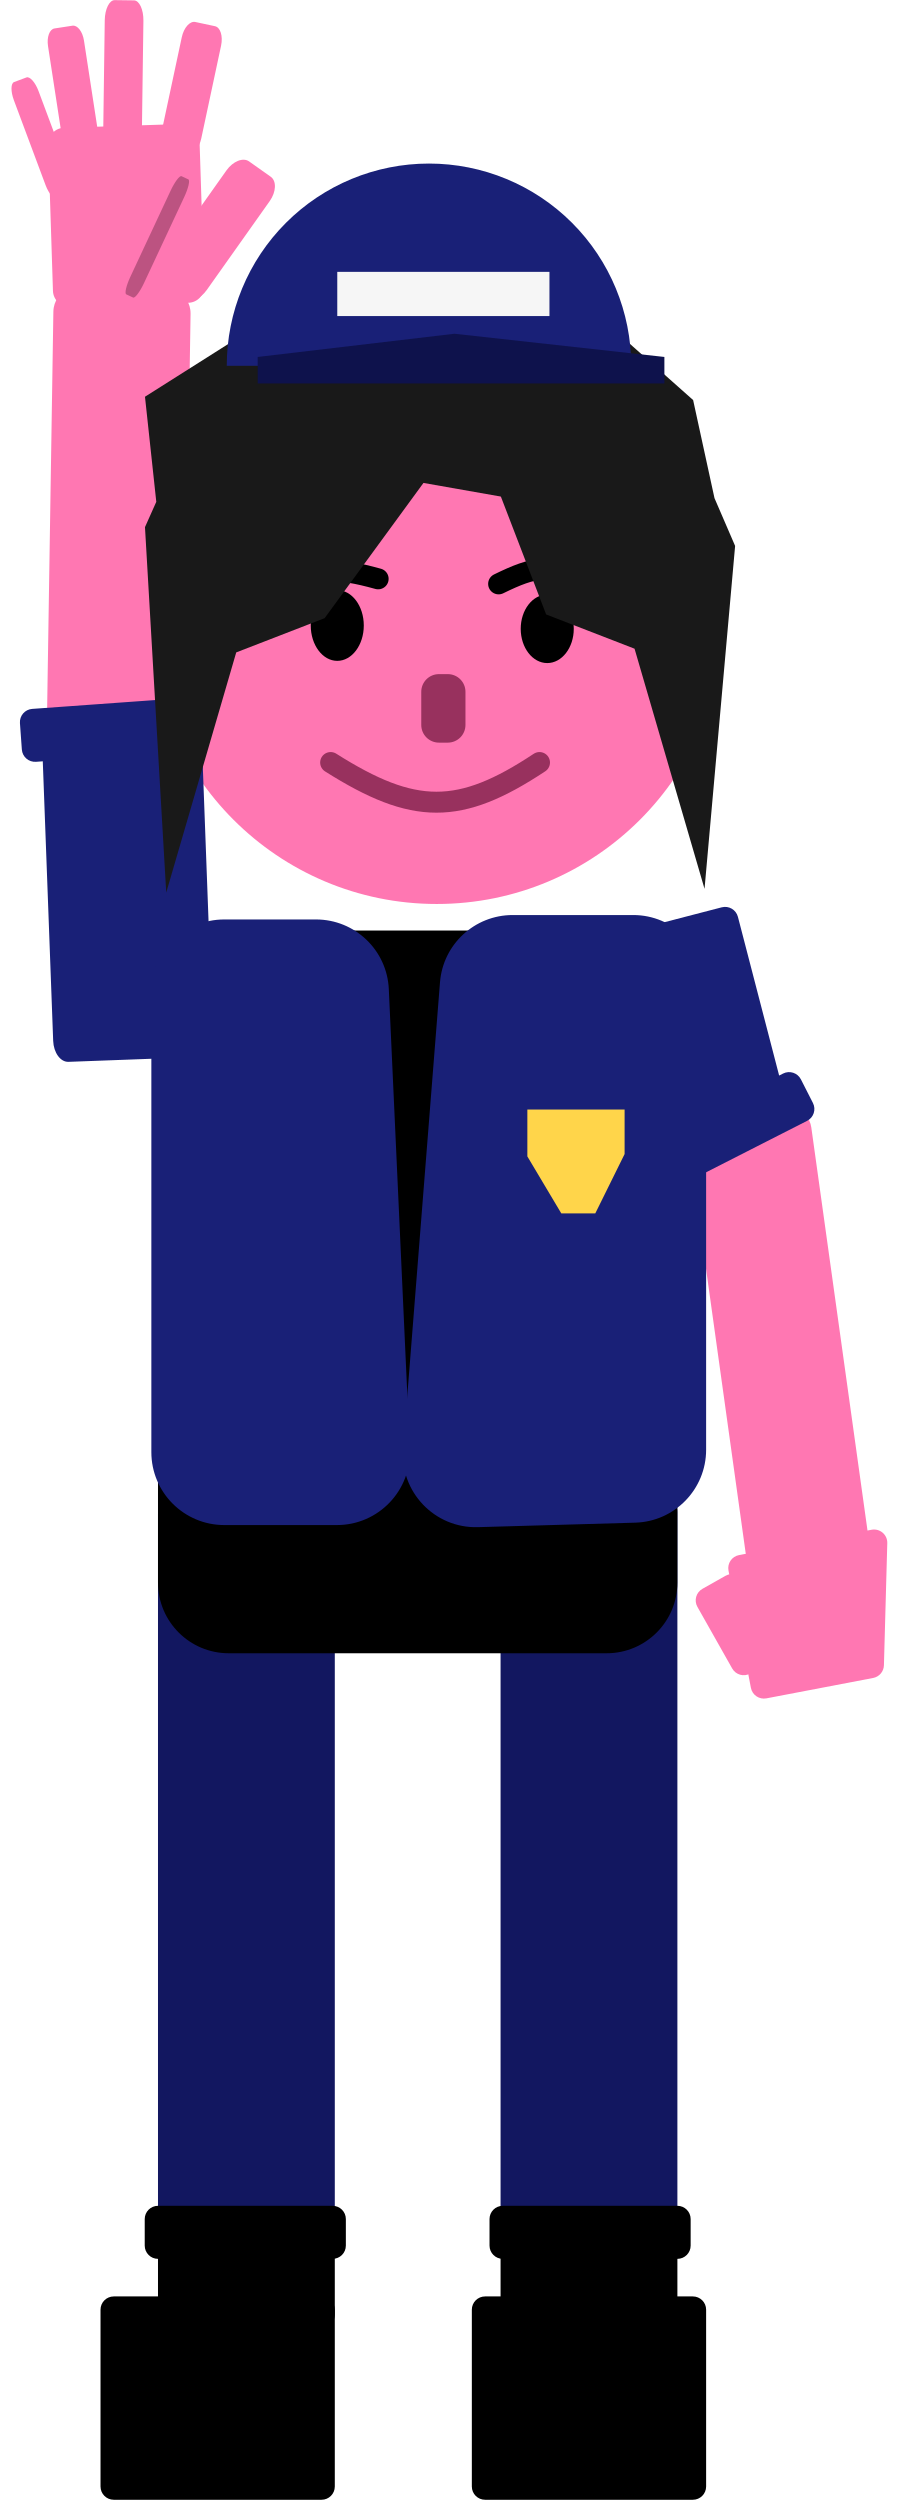
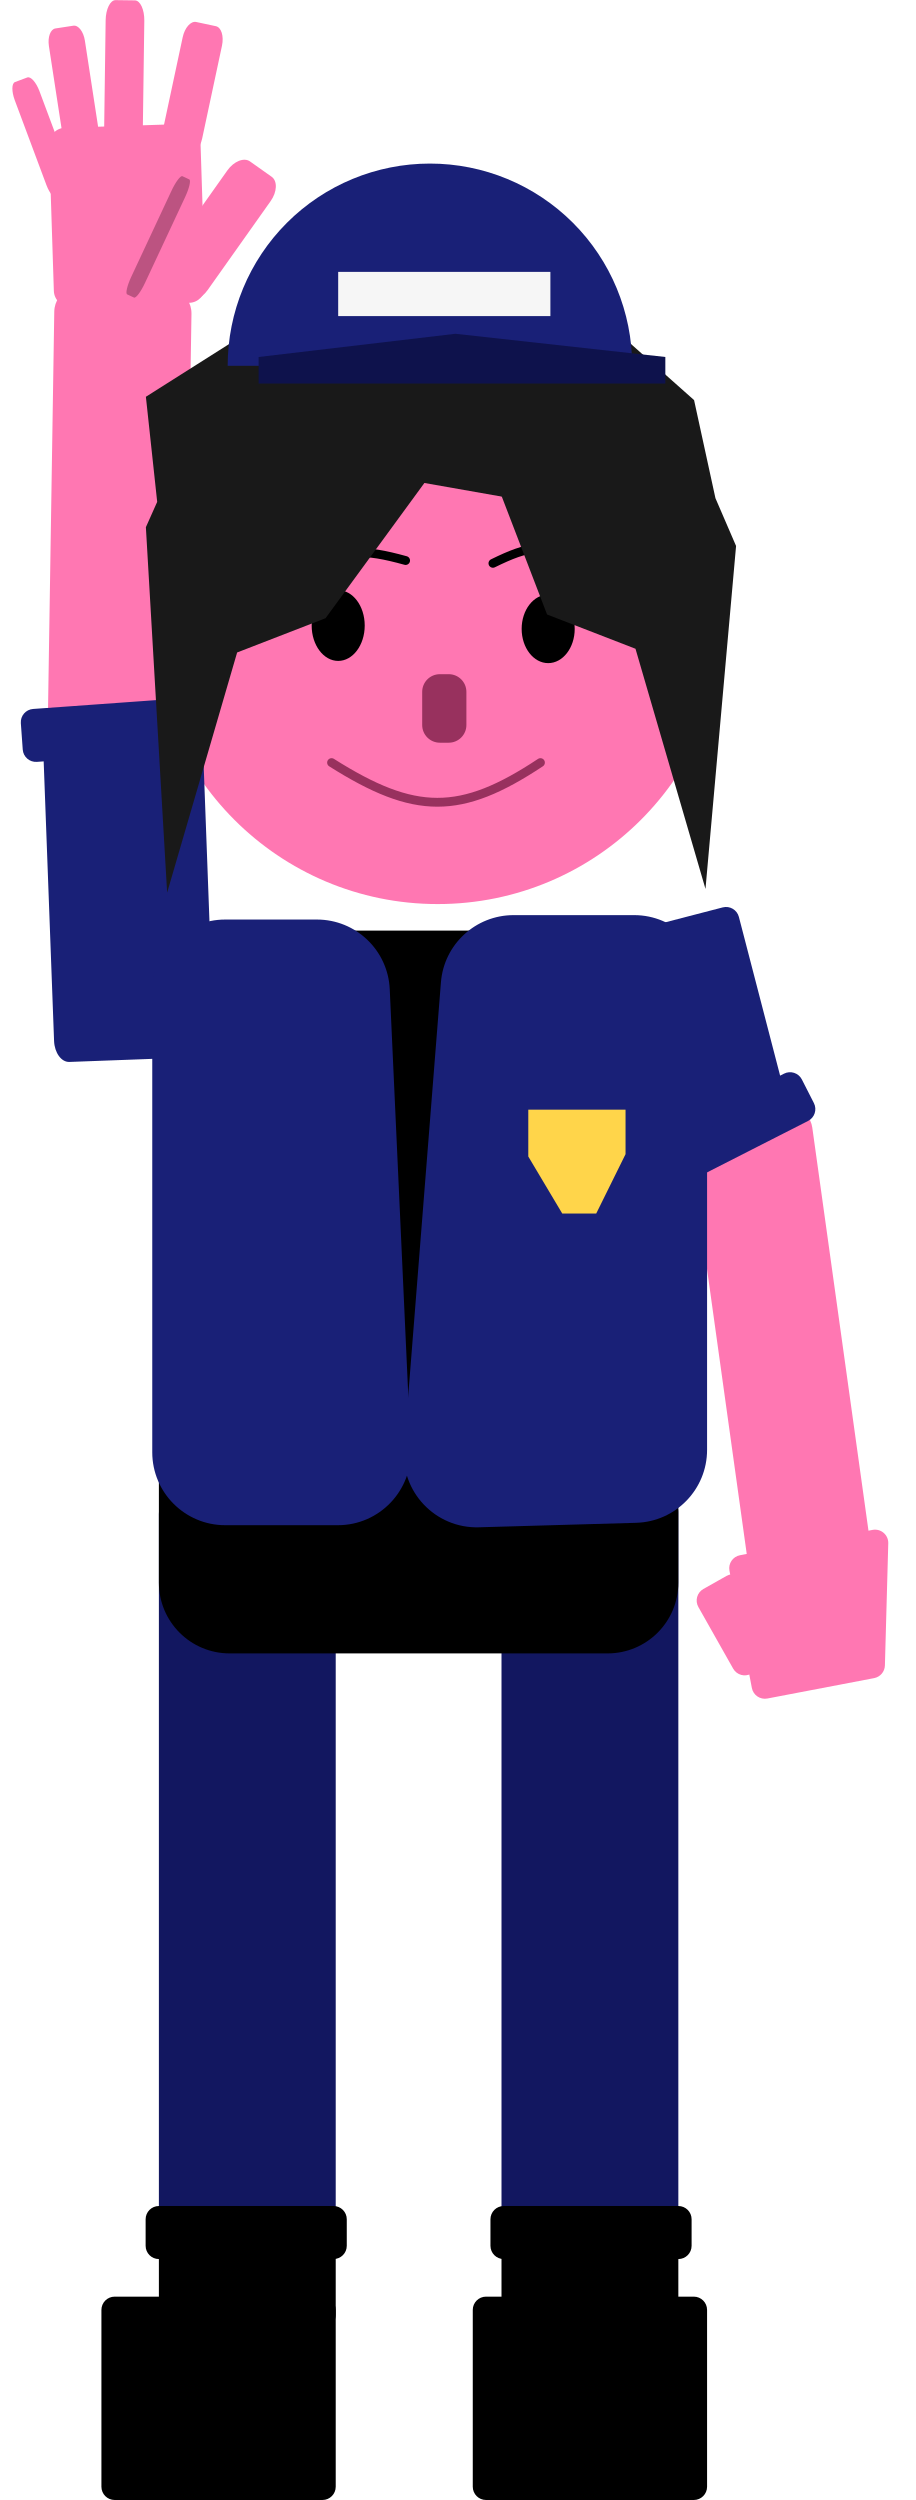
- <svg xmlns="http://www.w3.org/2000/svg" width="174" height="477" viewBox="0 0 174 477" fill="none">
-   <path d="M166.265 297.385L154.798 215.127C154.534 213.234 153.198 211.856 151.814 212.049L133.437 214.611C132.053 214.804 131.144 216.494 131.408 218.387L142.875 300.645C143.139 302.538 144.475 303.917 145.859 303.724L164.236 301.162C165.62 300.969 166.528 299.278 166.265 297.385Z" fill="#FF77B2" />
-   <path d="M34.921 151.431L36.359 59.891C36.392 57.785 35.163 56.057 33.614 56.033L13.048 55.71C11.499 55.686 10.216 57.374 10.183 59.48L8.745 151.02C8.712 153.127 9.941 154.854 11.49 154.878L32.057 155.201C33.605 155.226 34.888 153.538 34.921 151.431Z" fill="#FF77B2" />
-   <path d="M60.085 285.077H33.939C31.843 285.077 30.144 286.777 30.144 288.873V427.194C30.144 429.291 31.843 430.99 33.939 430.99H60.085C62.181 430.99 63.88 429.291 63.88 427.194V288.873C63.88 286.777 62.181 285.077 60.085 285.077Z" fill="#121760" />
-   <path d="M125.872 285.077H98.882C97.019 285.077 95.509 286.588 95.509 288.451V427.616C95.509 429.479 97.019 430.99 98.882 430.99H125.872C127.735 430.99 129.246 429.479 129.246 427.616V288.451C129.246 286.588 127.735 285.077 125.872 285.077Z" fill="#121760" />
-   <path d="M125.872 425.929H98.882C97.019 425.929 95.509 427.44 95.509 429.303V441.533C95.509 443.396 97.019 444.906 98.882 444.906H125.872C127.735 444.906 129.246 443.396 129.246 441.533V429.303C129.246 427.44 127.735 425.929 125.872 425.929Z" fill="black" />
-   <path d="M60.507 425.929H33.517C31.654 425.929 30.144 427.44 30.144 429.303V441.533C30.144 443.396 31.654 444.906 33.517 444.906H60.507C62.37 444.906 63.88 443.396 63.88 441.533V429.303C63.88 427.44 62.37 425.929 60.507 425.929Z" fill="black" />
-   <path d="M83.328 172.48C113.606 172.48 138.151 147.935 138.151 117.658C138.151 87.38 113.606 62.835 83.328 62.835C53.051 62.835 28.506 87.38 28.506 117.658C28.506 147.935 53.051 172.48 83.328 172.48Z" fill="#FF77B2" />
-   <path d="M72.15 110.443C63.916 108.167 61.067 108.517 54.23 111.141" stroke="black" stroke-width="4" stroke-linecap="round" />
-   <path d="M113.081 110.279C104.874 107.557 102.017 108.035 95.137 111.404" stroke="black" stroke-width="4" stroke-linecap="round" />
-   <path d="M64.351 126.092C67.145 126.092 69.411 123.071 69.411 119.345C69.411 115.618 67.145 112.597 64.351 112.597C61.556 112.597 59.29 115.618 59.29 119.345C59.29 123.071 61.556 126.092 64.351 126.092Z" fill="black" />
-   <path d="M104.414 126.514C107.209 126.514 109.475 123.587 109.475 119.977C109.475 116.367 107.209 113.441 104.414 113.441C101.619 113.441 99.353 116.367 99.353 119.977C99.353 123.587 101.619 126.514 104.414 126.514Z" fill="black" />
-   <path d="M85.438 128.622H83.751C81.887 128.622 80.377 130.133 80.377 131.996V138.321C80.377 140.185 81.887 141.695 83.751 141.695H85.438C87.301 141.695 88.811 140.185 88.811 138.321V131.996C88.811 130.133 87.301 128.622 85.438 128.622Z" fill="#98315E" />
-   <path d="M63.086 145.491C79.002 155.562 87.684 155.605 102.938 145.491" stroke="#98315E" stroke-width="4" stroke-linecap="round" />
-   <path d="M115.751 177.541H43.638C36.185 177.541 30.144 183.583 30.144 191.036V301.946C30.144 309.399 36.185 315.441 43.638 315.441H115.751C123.204 315.441 129.246 309.399 129.246 301.946V191.036C129.246 183.583 123.204 177.541 115.751 177.541Z" fill="black" />
-   <path d="M61.35 438.159H21.709C20.312 438.159 19.179 439.292 19.179 440.689V474.426C19.179 475.824 20.312 476.956 21.709 476.956H61.35C62.747 476.956 63.88 475.824 63.88 474.426V440.689C63.88 439.292 62.747 438.159 61.35 438.159Z" fill="black" />
-   <path d="M132.198 438.159H92.557C91.159 438.159 90.026 439.292 90.026 440.689V474.426C90.026 475.824 91.159 476.956 92.557 476.956H132.198C133.595 476.956 134.728 475.824 134.728 474.426V440.689C134.728 439.292 133.595 438.159 132.198 438.159Z" fill="black" />
-   <path d="M129.246 420.869H95.931C94.533 420.869 93.4 422.001 93.4 423.399V428.459C93.4 429.857 94.533 430.99 95.931 430.99H129.246C130.643 430.99 131.776 429.857 131.776 428.459V423.399C131.776 422.001 130.643 420.869 129.246 420.869Z" fill="black" />
-   <path d="M63.459 420.869H30.144C28.746 420.869 27.613 422.001 27.613 423.399V428.459C27.613 429.857 28.746 430.99 30.144 430.99H63.459C64.856 430.99 65.989 429.857 65.989 428.459V423.399C65.989 422.001 64.856 420.869 63.459 420.869Z" fill="black" />
-   <path d="M149.409 204.835L126.862 216.319C125.617 216.954 125.122 218.477 125.756 219.722L128.053 224.232C128.687 225.477 130.21 225.972 131.456 225.338L154.002 213.854C155.247 213.22 155.743 211.696 155.108 210.451L152.812 205.942C152.177 204.696 150.654 204.201 149.409 204.835Z" fill="#192077" />
-   <path d="M149.593 208.807L140.794 174.929C140.443 173.577 139.062 172.765 137.709 173.116L115.668 178.841C114.315 179.192 113.504 180.573 113.855 181.926L122.654 215.804C123.005 217.157 124.386 217.968 125.739 217.617L147.78 211.892C149.133 211.541 149.944 210.16 149.593 208.807Z" fill="#192077" />
-   <path d="M6.873 145.352L32.111 143.537C33.505 143.437 34.553 142.226 34.453 140.832L34.09 135.785C33.99 134.391 32.779 133.342 31.385 133.442L6.148 135.257C4.754 135.357 3.705 136.568 3.805 137.962L4.168 143.009C4.268 144.403 5.48 145.452 6.873 145.352Z" fill="#192077" />
-   <path d="M8.03 141.685L10.146 198.59C10.23 200.861 11.538 202.657 13.067 202.6L37.983 201.674C39.512 201.617 40.683 199.729 40.598 197.457L38.482 140.553C38.398 138.281 37.09 136.485 35.561 136.542L10.645 137.469C9.116 137.525 7.945 139.413 8.03 141.685Z" fill="#192077" />
-   <path d="M168.654 317.74C168.621 318.927 167.767 319.933 166.6 320.156L146.23 324.047C144.858 324.31 143.532 323.41 143.27 322.037L138.996 299.669C138.734 298.296 139.634 296.971 141.007 296.709L166.29 291.878C167.878 291.575 169.339 292.817 169.294 294.433L168.654 317.74Z" fill="#FF77B2" />
-   <path d="M138.433 300.659L134.027 303.147C132.81 303.834 132.38 305.378 133.067 306.595L139.702 318.346C140.389 319.563 141.932 319.992 143.149 319.305L147.556 316.818C148.773 316.131 149.202 314.587 148.515 313.37L141.881 301.619C141.194 300.402 139.65 299.972 138.433 300.659Z" fill="#FF77B2" />
-   <path d="M13.831 4.902L10.401 5.429C9.453 5.574 8.899 7.08 9.161 8.791L11.7 25.32C11.963 27.031 12.943 28.301 13.891 28.155L17.321 27.629C18.268 27.483 18.823 25.978 18.56 24.266L16.022 7.738C15.759 6.026 14.778 4.757 13.831 4.902Z" fill="#FF77B2" />
-   <path d="M41.015 4.997L37.265 4.196C36.229 3.975 35.072 5.281 34.681 7.114L30.901 24.816C30.509 26.649 31.032 28.314 32.067 28.535L35.817 29.336C36.852 29.557 38.009 28.25 38.401 26.418L42.181 8.716C42.572 6.883 42.05 5.218 41.015 4.997Z" fill="#FF77B2" />
-   <path d="M5.042 14.777L2.692 15.654C2.043 15.897 2.024 17.452 2.65 19.128L8.692 35.314C9.317 36.991 10.351 38.153 11 37.911L13.351 37.033C14 36.791 14.019 35.236 13.393 33.559L7.351 17.373C6.725 15.697 5.692 14.534 5.042 14.777Z" fill="#FF77B2" />
-   <path d="M25.572 0.076L21.884 0.025C20.866 0.011 20.016 1.73 19.987 3.864L19.704 24.47C19.674 26.604 20.476 28.345 21.494 28.359L25.183 28.41C26.201 28.424 27.05 26.705 27.08 24.572L27.363 3.965C27.392 1.831 26.59 0.09 25.572 0.076Z" fill="#FF77B2" />
-   <path d="M51.653 33.722L47.524 30.797C46.383 29.989 44.45 30.759 43.205 32.517L31.182 49.491C29.937 51.249 29.852 53.329 30.992 54.137L35.122 57.062C36.262 57.869 38.196 57.099 39.441 55.341L51.464 38.367C52.709 36.609 52.794 34.529 51.653 33.722Z" fill="#FF77B2" />
-   <path d="M28.878 189.349C28.878 181.663 35.109 175.432 42.794 175.432H60.283C67.723 175.432 73.846 181.283 74.185 188.714L78.187 276.43C78.548 284.357 72.22 290.981 64.285 290.981H42.794C35.109 290.981 28.878 284.75 28.878 277.065V189.349Z" fill="#192077" />
-   <path d="M83.952 187.408C84.525 180.17 90.565 174.589 97.825 174.589H120.812C128.497 174.589 134.728 180.82 134.728 188.505V276.613C134.728 284.145 128.737 290.309 121.209 290.524L91.182 291.382C82.908 291.619 76.258 284.625 76.912 276.373L83.952 187.408Z" fill="#192077" />
-   <path d="M13.294 58.499L35.969 57.771C37.676 57.716 39.016 56.283 38.961 54.57L38.064 26.655C38.009 24.942 36.58 23.597 34.873 23.652L12.199 24.381C10.491 24.435 9.151 25.869 9.206 27.581L10.103 55.497C10.158 57.21 11.587 58.554 13.294 58.499Z" fill="#FF77B2" />
-   <path d="M136.323 95.04L140.26 104.163L134.425 169.595L121.072 123.773L104.203 117.236L80.798 56.299L104.203 53.557L118.963 64.522L132.248 76.33L136.323 95.04Z" fill="#191919" />
-   <path d="M29.819 95.748L27.662 100.578L31.717 170.302L45.071 124.48L61.939 117.944L80.797 92.144L101.25 95.748L80.798 56.298L61.939 53.979L27.662 75.697L29.819 95.748Z" fill="#191919" />
-   <path d="M120.439 69.793C120.439 59.56 116.374 49.745 109.137 42.509C101.901 35.272 92.086 31.207 81.852 31.207C71.618 31.207 61.804 35.272 54.567 42.509C47.331 49.745 43.266 59.56 43.266 69.793L81.852 69.793H120.439Z" fill="#192077" />
-   <path d="M49.169 68.106L86.701 63.678L126.764 68.106V73.167H49.169V68.106Z" fill="#0E124C" />
-   <path d="M100.619 211.699H119.174V220.194L113.578 231.52H107.099L100.619 220.641V211.699Z" fill="#FFD54A" />
-   <path d="M35.935 34.226L34.636 33.619C34.277 33.451 33.343 34.692 32.549 36.39L24.883 52.786C24.089 54.484 23.736 55.997 24.095 56.165L25.394 56.772C25.752 56.94 26.687 55.699 27.48 54.001L35.147 37.604C35.941 35.906 36.294 34.394 35.935 34.226Z" fill="#BC5381" />
-   <rect x="64.352" y="51.871" width="40.484" height="8.434" fill="#F6F6F6" />
+ <svg xmlns="http://www.w3.org/2000/svg" width="414" height="1131" viewBox="0 0 414 1131" fill="none">
+   <path d="M394.667 705.185L367.477 510.127C366.851 505.639 363.683 502.371 360.401 502.828L316.823 508.903C313.541 509.361 311.387 513.37 312.013 517.859L339.203 712.916C339.829 717.405 342.997 720.673 346.279 720.215L389.857 714.141C393.139 713.683 395.293 709.674 394.667 705.185Z" fill="#FF77B2" />
+   <path d="M83.212 359.087L86.622 142.02C86.7 137.024 83.786 132.928 80.113 132.871L31.343 132.105C27.671 132.047 24.629 136.049 24.551 141.045L21.141 358.112C21.063 363.107 23.977 367.203 27.649 367.261L76.419 368.027C80.092 368.085 83.133 364.082 83.212 359.087Z" fill="#FF77B2" />
+   <path d="M142.881 676H80.881C75.91 676 71.881 680.029 71.881 685V1013C71.881 1017.97 75.91 1022 80.881 1022H142.881C147.851 1022 151.881 1017.97 151.881 1013V685C151.881 680.029 147.851 676 142.881 676Z" fill="#121760" />
+   <path d="M298.881 676H234.881C230.463 676 226.881 679.582 226.881 684V1014C226.881 1018.42 230.463 1022 234.881 1022H298.881C303.299 1022 306.881 1018.42 306.881 1014V684C306.881 679.582 303.299 676 298.881 676Z" fill="#121760" />
+   <path d="M298.881 1010H234.881C230.463 1010 226.881 1013.58 226.881 1018V1047C226.881 1051.42 230.463 1055 234.881 1055H298.881C303.299 1055 306.881 1051.42 306.881 1047V1018C306.881 1013.58 303.299 1010 298.881 1010Z" fill="black" />
+   <path d="M143.881 1010H79.881C75.463 1010 71.881 1013.58 71.881 1018V1047C71.881 1051.42 75.463 1055 79.881 1055H143.881C148.299 1055 151.881 1051.42 151.881 1047V1018C151.881 1013.58 148.299 1010 143.881 1010Z" fill="black" />
+   <path d="M197.998 409C269.795 409 327.998 350.797 327.998 279C327.998 207.203 269.795 149 197.998 149C126.201 149 67.998 207.203 67.998 279C67.998 350.797 126.201 409 197.998 409Z" fill="#FF77B2" />
+   <path d="M183.494 253.578C163.969 248.182 157.213 249.013 141 255.233" stroke="black" stroke-width="4" stroke-linecap="round" />
+   <path d="M265.552 252.175C246.089 245.721 239.315 246.855 223 254.844" stroke="black" stroke-width="4" stroke-linecap="round" />
+   <path d="M152.998 299C159.625 299 164.998 291.837 164.998 283C164.998 274.163 159.625 267 152.998 267C146.371 267 140.998 274.163 140.998 283C140.998 291.837 146.371 299 152.998 299Z" fill="black" />
+   <path d="M247.998 300C254.625 300 259.998 293.06 259.998 284.5C259.998 275.94 254.625 269 247.998 269C241.371 269 235.998 275.94 235.998 284.5C235.998 293.06 241.371 300 247.998 300Z" fill="black" />
+   <path d="M202.998 305H198.998C194.58 305 190.998 308.582 190.998 313V328C190.998 332.418 194.58 336 198.998 336H202.998C207.416 336 210.998 332.418 210.998 328V313C210.998 308.582 207.416 305 202.998 305Z" fill="#98315E" />
+   <path d="M149.998 345C187.739 368.881 208.327 368.983 244.498 345" stroke="#98315E" stroke-width="4" stroke-linecap="round" />
+   <path d="M274.881 421H103.881C86.208 421 71.881 435.327 71.881 453V716C71.881 733.673 86.208 748 103.881 748H274.881C292.554 748 306.881 733.673 306.881 716V453C306.881 435.327 292.554 421 274.881 421Z" fill="black" />
+   <path d="M145.881 1039H51.881C48.567 1039 45.881 1041.69 45.881 1045V1125C45.881 1128.31 48.567 1131 51.881 1131H145.881C149.195 1131 151.881 1128.31 151.881 1125V1045C151.881 1041.69 149.195 1039 145.881 1039Z" fill="black" />
+   <path d="M313.881 1039H219.881C216.567 1039 213.881 1041.69 213.881 1045V1125C213.881 1128.31 216.567 1131 219.881 1131H313.881C317.195 1131 319.881 1128.31 319.881 1125V1045C319.881 1041.69 317.195 1039 313.881 1039Z" fill="black" />
+   <path d="M306.881 998H227.881C224.567 998 221.881 1000.69 221.881 1004V1016C221.881 1019.31 224.567 1022 227.881 1022H306.881C310.195 1022 312.881 1019.31 312.881 1016V1004C312.881 1000.69 310.195 998 306.881 998Z" fill="black" />
+   <path d="M150.881 998H71.881C68.567 998 65.881 1000.69 65.881 1004V1016C65.881 1019.31 68.567 1022 71.881 1022H150.881C154.195 1022 156.881 1019.31 156.881 1016V1004C156.881 1000.69 154.195 998 150.881 998Z" fill="black" />
+   <path d="M354.691 485.723L301.227 512.955C298.275 514.459 297.1 518.072 298.604 521.025L304.05 531.718C305.554 534.67 309.167 535.845 312.12 534.341L365.584 507.109C368.537 505.605 369.711 501.992 368.207 499.039L362.761 488.346C361.257 485.394 357.644 484.219 354.691 485.723Z" fill="#192077" />
+   <path d="M355.135 495.142L334.27 414.807C333.437 411.6 330.162 409.675 326.954 410.508L274.688 424.083C271.481 424.916 269.556 428.191 270.389 431.398L291.254 511.733C292.087 514.941 295.362 516.865 298.57 516.032L350.836 502.458C354.043 501.625 355.968 498.349 355.135 495.142Z" fill="#192077" />
+   <path d="M16.703 344.671L76.549 340.368C79.854 340.131 82.341 337.259 82.103 333.954L81.243 321.985C81.005 318.679 78.133 316.193 74.828 316.43L14.982 320.733C11.677 320.97 9.19 323.842 9.428 327.147L10.288 339.116C10.526 342.422 13.398 344.908 16.703 344.671Z" fill="#192077" />
+   <path d="M19.443 335.976L24.462 470.912C24.662 476.3 27.763 480.557 31.389 480.423L90.471 478.225C94.097 478.091 96.873 473.614 96.673 468.227L91.655 333.29C91.454 327.903 88.353 323.645 84.727 323.78L25.645 325.977C22.02 326.112 19.243 330.588 19.443 335.976Z" fill="#192077" />
+   <path d="M400.333 753.451C400.256 756.268 398.229 758.651 395.461 759.18L347.16 768.409C343.905 769.031 340.762 766.897 340.14 763.641L330.006 710.601C329.384 707.346 331.519 704.203 334.774 703.582L394.728 692.126C398.492 691.407 401.957 694.353 401.852 698.184L400.333 753.451Z" fill="#FF77B2" />
+   <path d="M328.673 712.95L318.223 718.849C315.337 720.478 314.319 724.138 315.948 727.024L331.68 754.89C333.309 757.775 336.969 758.794 339.855 757.165L350.304 751.265C353.19 749.636 354.208 745.976 352.579 743.091L336.847 715.225C335.218 712.339 331.558 711.321 328.673 712.95Z" fill="#FF77B2" />
+   <path d="M33.199 11.624L25.065 12.874C22.819 13.219 21.503 16.788 22.127 20.847L28.145 60.04C28.769 64.099 31.095 67.109 33.341 66.764L41.475 65.515C43.721 65.171 45.036 61.601 44.413 57.542L38.395 18.349C37.771 14.29 35.445 11.28 33.199 11.624Z" fill="#FF77B2" />
+   <path d="M97.661 11.848L88.768 9.949C86.313 9.425 83.57 12.524 82.642 16.87L73.678 58.846C72.75 63.192 73.988 67.141 76.443 67.665L85.335 69.564C87.791 70.089 90.534 66.99 91.462 62.643L100.426 20.668C101.354 16.322 100.116 12.373 97.661 11.848Z" fill="#FF77B2" />
+   <path d="M12.359 35.04L6.785 37.121C5.246 37.696 5.201 41.383 6.685 45.358L21.012 83.741C22.496 87.716 24.947 90.472 26.486 89.897L32.06 87.817C33.599 87.242 33.644 83.554 32.16 79.579L17.832 41.197C16.349 37.222 13.898 34.466 12.359 35.04Z" fill="#FF77B2" />
+   <path d="M61.04 0.18L52.294 0.06C49.88 0.027 47.865 4.102 47.796 9.162L47.124 58.026C47.055 63.086 48.956 67.214 51.371 67.248L60.116 67.368C62.531 67.401 64.545 63.326 64.615 58.266L65.287 9.402C65.356 4.342 63.455 0.214 61.04 0.18Z" fill="#FF77B2" />
+   <path d="M122.888 79.964L113.095 73.028C110.391 71.113 105.806 72.939 102.854 77.107L74.344 117.359C71.391 121.527 71.19 126.458 73.894 128.374L83.687 135.31C86.391 137.225 90.976 135.399 93.929 131.231L122.439 90.979C125.391 86.811 125.592 81.879 122.888 79.964Z" fill="#FF77B2" />
+   <path d="M68.881 449C68.881 430.775 83.656 416 101.881 416H143.352C160.993 416 175.514 429.874 176.318 447.496L185.807 655.496C186.664 674.292 171.657 690 152.841 690H101.881C83.656 690 68.881 675.225 68.881 657V449Z" fill="#192077" />
+   <path d="M199.476 444.397C200.834 427.235 215.157 414 232.373 414H286.881C305.106 414 319.881 428.775 319.881 447V655.929C319.881 673.788 305.675 688.406 287.823 688.916L216.62 690.95C197.001 691.511 181.232 674.926 182.781 655.36L199.476 444.397Z" fill="#192077" />
+   <path d="M31.929 138.719L85.695 136.992C89.745 136.862 92.922 133.463 92.791 129.401L90.665 63.206C90.535 59.144 87.146 55.956 83.097 56.086L29.33 57.813C25.281 57.943 22.104 61.341 22.235 65.403L24.361 131.599C24.491 135.661 27.88 138.849 31.929 138.719Z" fill="#FF77B2" />
+   <path d="M323.663 225.368L332.998 247L319.162 402.157L287.497 293.501L247.497 278L191.997 133.5L247.497 127L282.497 153L313.998 181L323.663 225.368Z" fill="#191919" />
+   <path d="M71.112 227.046L65.998 238.5L75.613 403.836L107.278 295.179L147.278 279.679L191.997 218.5L240.497 227.046L191.997 133.5L147.278 128L65.999 179.5L71.112 227.046Z" fill="#191919" />
+   <path d="M285.998 165.5C285.998 141.233 276.358 117.959 259.198 100.8C242.039 83.64 218.765 74 194.498 74C170.231 74 146.957 83.64 129.798 100.8C112.638 117.959 102.998 141.233 102.998 165.5L194.498 165.5H285.998Z" fill="#192077" />
+   <path d="M116.998 161.5L205.998 151L300.998 161.5V173.5H116.998V161.5Z" fill="#0E124C" />
+   <path d="M238.998 502H282.998V522.143L269.728 549H254.363L238.998 523.203V502Z" fill="#FFD54A" />
+   <path d="M85.614 81.16L82.534 79.72C81.684 79.322 79.468 82.264 77.586 86.29L59.407 125.172C57.524 129.198 56.688 132.785 57.538 133.182L60.618 134.623C61.469 135.02 63.684 132.079 65.567 128.052L83.746 89.171C85.629 85.144 86.465 81.558 85.614 81.16Z" fill="#BC5381" />
+   <rect x="152.998" y="123" width="96" height="20" fill="#F6F6F6" />
</svg>
